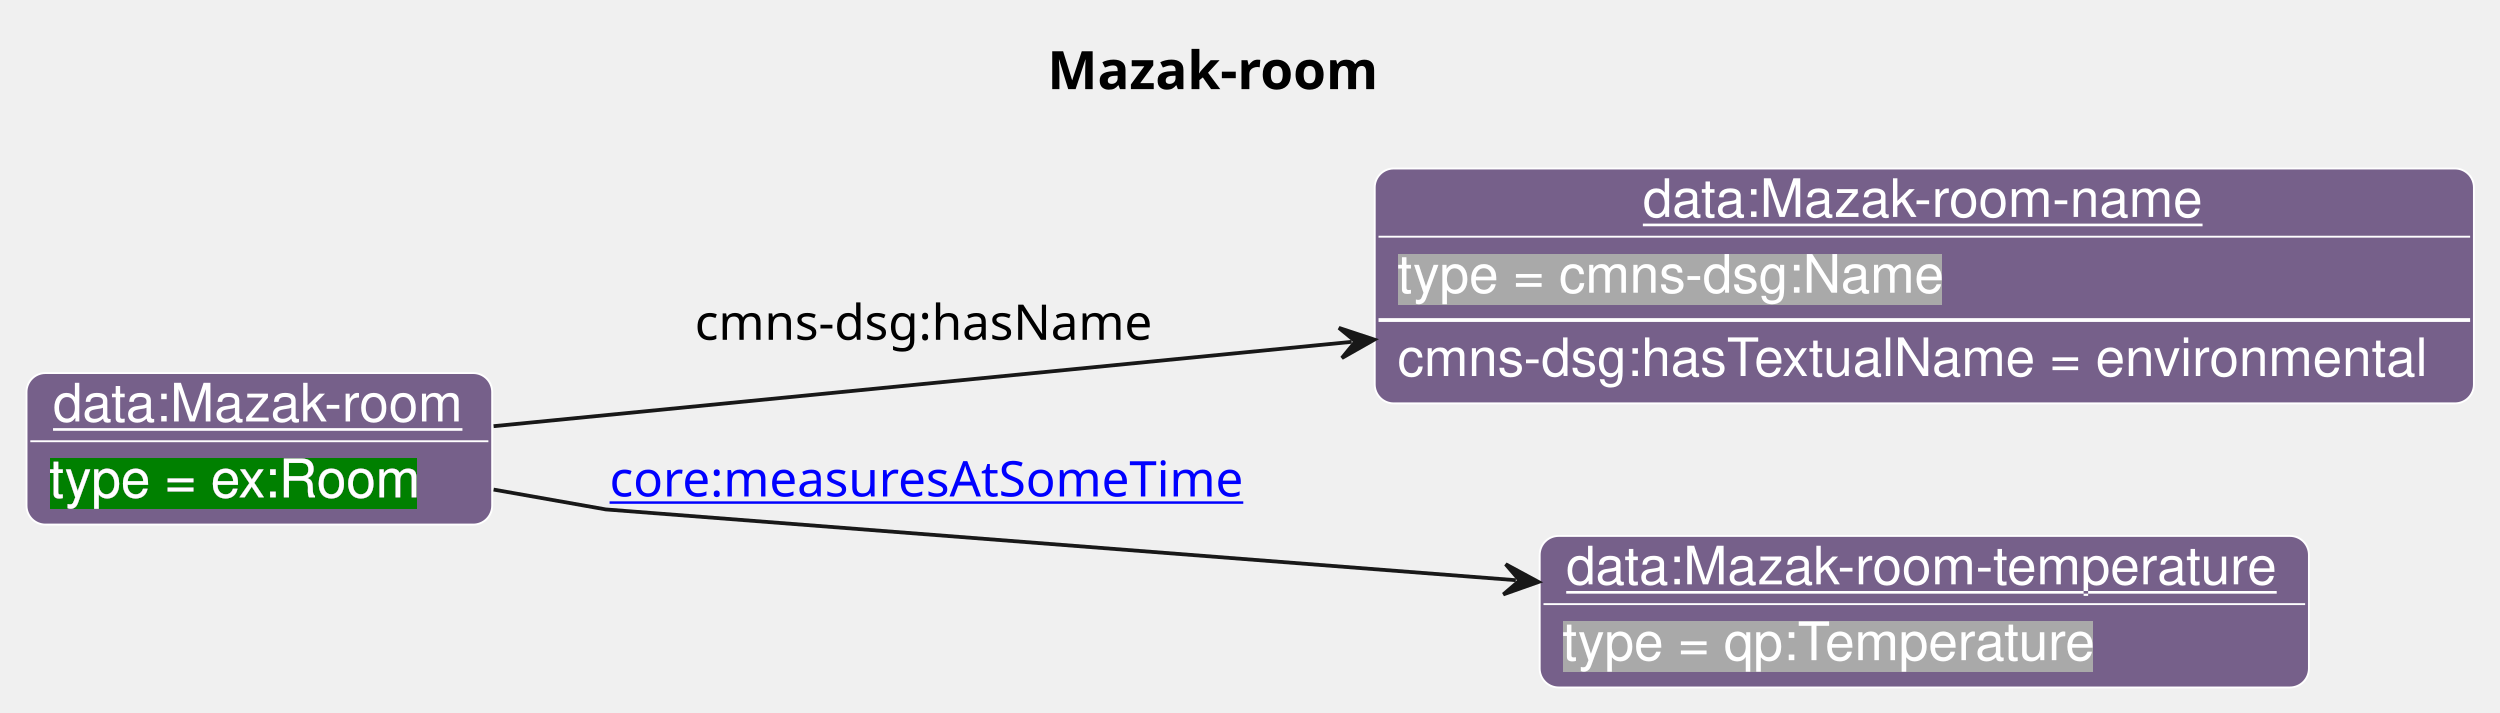
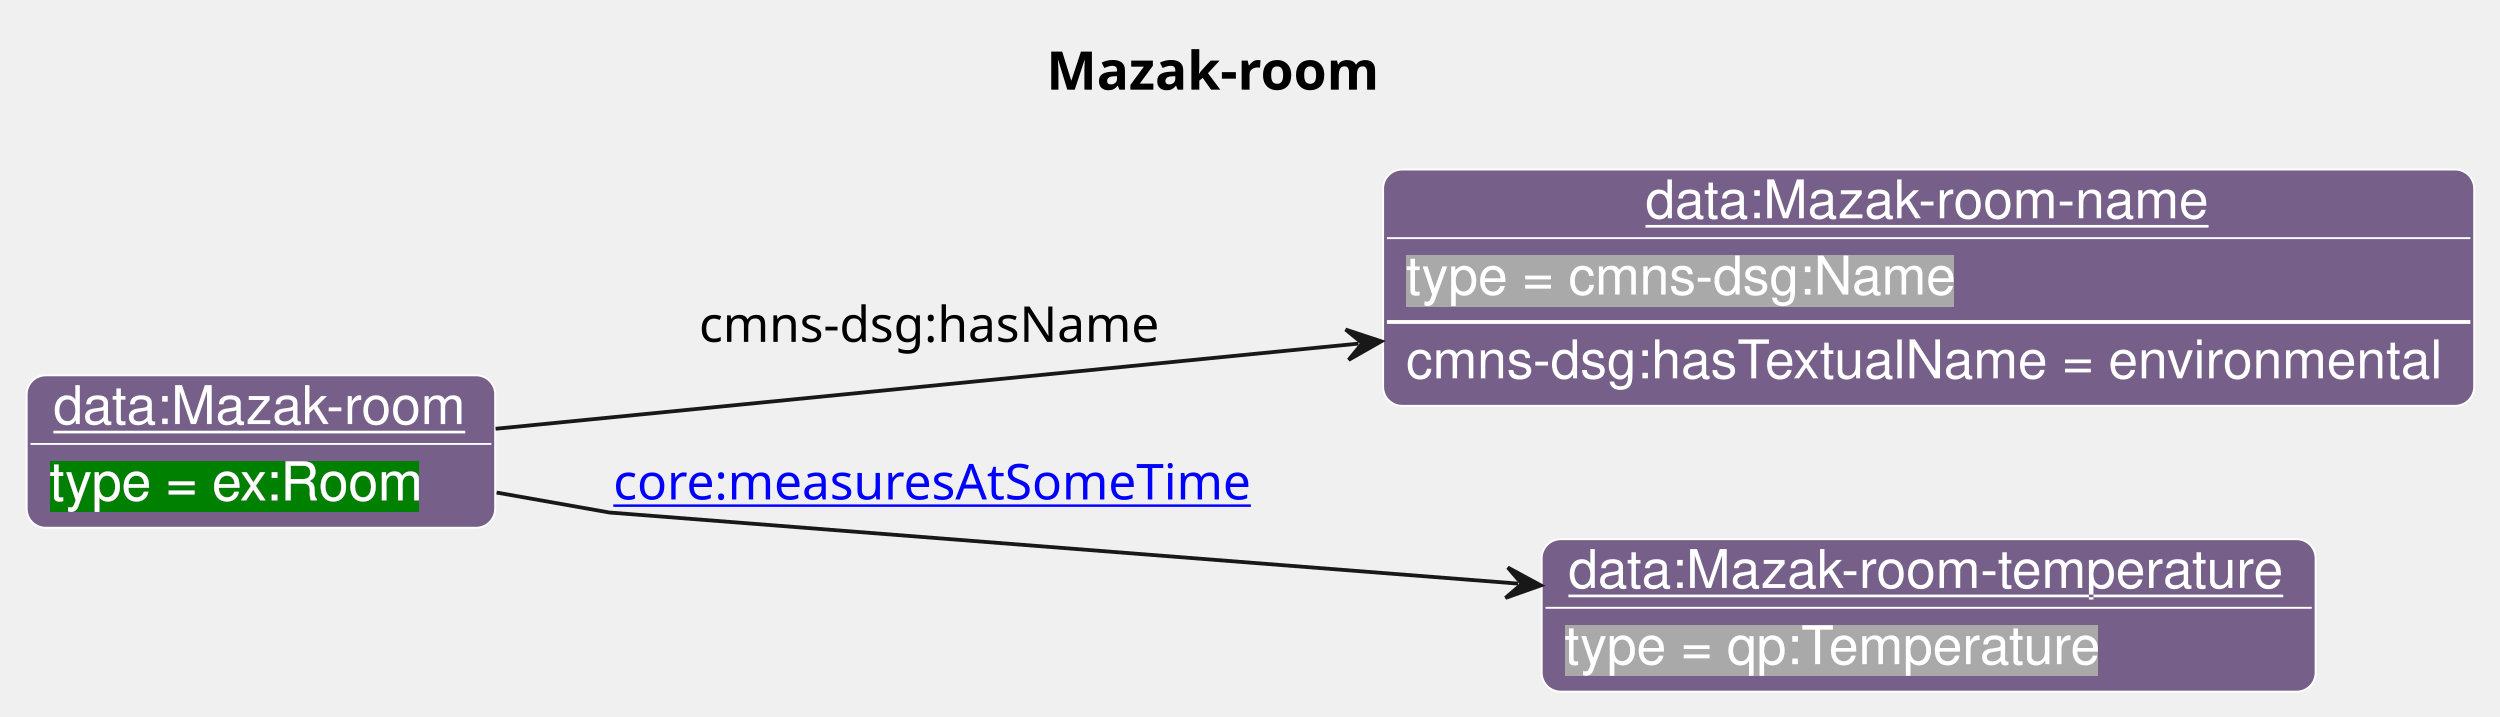
- <svg xmlns="http://www.w3.org/2000/svg" xmlns:xlink="http://www.w3.org/1999/xlink" contentStyleType="text/css" data-diagram-type="CLASS" height="188px" preserveAspectRatio="none" style="width:660px;height:188px;background:#FFFFFF;" version="1.1" viewBox="0 0 660 188" width="660px" zoomAndPan="magnify">
+ <svg xmlns="http://www.w3.org/2000/svg" xmlns:xlink="http://www.w3.org/1999/xlink" contentStyleType="text/css" data-diagram-type="CLASS" height="188px" preserveAspectRatio="none" style="width:656px;height:188px;background:#FFFFFF;" version="1.1" viewBox="0 0 656 188" width="656px" zoomAndPan="magnify">
  <defs>
-     <filter height="1" id="b24bdk5f7uu4t0" width="1" x="0" y="0">
+     <filter height="1" id="b12gh0tid9s12k0" width="1" x="0" y="0">
      <feFlood flood-color="#008000" result="flood" />
      <feComposite in="SourceGraphic" in2="flood" operator="over" />
    </filter>
-     <filter height="1" id="b24bdk5f7uu4t1" width="1" x="0" y="0">
+     <filter height="1" id="b12gh0tid9s12k1" width="1" x="0" y="0">
      <feFlood flood-color="#A9A9A9" result="flood" />
      <feComposite in="SourceGraphic" in2="flood" operator="over" />
    </filter>
  </defs>
  <g>
-     <text fill="#000000" font-family="sans-serif" font-size="14" font-weight="bold" lengthAdjust="spacing" textLength="93.064" x="276.524" y="23.535">Mazak-room</text>
+     <text fill="#000000" font-family="sans-serif" font-size="14" font-weight="bold" lengthAdjust="spacing" textLength="93.064" x="274.579" y="23.535">Mazak-room</text>
    <g class="entity" data-entity="o1" data-source-line="131" data-uid="ent0002" id="entity_o1">
      <rect fill="#76608A" height="40" rx="5" ry="5" style="stroke:#FFFFFF;stroke-width:0.5;" width="122.931" x="7" y="98.488" />
      <text fill="#FFFFFF" font-family="Helvetica" font-size="14" lengthAdjust="spacing" text-decoration="underline" textLength="108.931" x="14" y="111.269">data:Mazak-room</text>
      <line style="stroke:#FFFFFF;stroke-width:0.5;" x1="8" x2="128.931" y1="116.488" y2="116.488" />
-       <text fill="#FFFFFF" filter="url(#b24bdk5f7uu4t0)" font-family="Helvetica" font-size="14" lengthAdjust="spacing" textLength="98.438" x="13" y="131.269">type = ex:Room</text>
+       <text fill="#FFFFFF" filter="url(#b12gh0tid9s12k0)" font-family="Helvetica" font-size="14" lengthAdjust="spacing" textLength="98.438" x="13" y="131.269">type = ex:Room</text>
    </g>
    <g class="entity" data-entity="o2" data-source-line="131" data-uid="ent0003" id="entity_o2">
-       <rect fill="#76608A" height="62" rx="5" ry="5" style="stroke:#FFFFFF;stroke-width:0.5;" width="290.182" x="362.93" y="44.488" />
-       <text fill="#FFFFFF" font-family="Helvetica" font-size="14" lengthAdjust="spacing" text-decoration="underline" textLength="148.613" x="433.714" y="57.269">data:Mazak-room-name</text>
-       <line style="stroke:#FFFFFF;stroke-width:0.5;" x1="363.93" x2="652.112" y1="62.488" y2="62.488" />
-       <text fill="#FFFFFF" filter="url(#b24bdk5f7uu4t1)" font-family="Helvetica" font-size="14" lengthAdjust="spacing" textLength="144.334" x="368.93" y="77.269">type = cmns-dsg:Name</text>
-       <line style="stroke:#FFFFFF;stroke-width:1;" x1="363.93" x2="652.112" y1="84.488" y2="84.488" />
-       <text fill="#FFFFFF" font-family="Helvetica" font-size="14" lengthAdjust="spacing" textLength="278.182" x="368.93" y="99.269">cmns-dsg:hasTextualName  = environmental</text>
+       <rect fill="#76608A" height="62" rx="5" ry="5" style="stroke:#FFFFFF;stroke-width:0.5;" width="286.292" x="362.93" y="44.488" />
+       <text fill="#FFFFFF" font-family="Helvetica" font-size="14" lengthAdjust="spacing" text-decoration="underline" textLength="148.613" x="431.769" y="57.269">data:Mazak-room-name</text>
+       <line style="stroke:#FFFFFF;stroke-width:0.5;" x1="363.93" x2="648.222" y1="62.488" y2="62.488" />
+       <text fill="#FFFFFF" filter="url(#b12gh0tid9s12k1)" font-family="Helvetica" font-size="14" lengthAdjust="spacing" textLength="144.334" x="368.93" y="77.269">type = cmns-dsg:Name</text>
+       <line style="stroke:#FFFFFF;stroke-width:1;" x1="363.93" x2="648.222" y1="84.488" y2="84.488" />
+       <text fill="#FFFFFF" font-family="Helvetica" font-size="14" lengthAdjust="spacing" textLength="274.292" x="368.93" y="99.269">cmns-dsg:hasTextualName = environmental</text>
    </g>
    <g class="entity" data-entity="o3" data-source-line="131" data-uid="ent0004" id="entity_o3">
-       <rect fill="#76608A" height="40" rx="5" ry="5" style="stroke:#FFFFFF;stroke-width:0.5;" width="203.075" x="406.48" y="141.488" />
-       <text fill="#FFFFFF" font-family="Helvetica" font-size="14" lengthAdjust="spacing" text-decoration="underline" textLength="189.075" x="413.48" y="154.269">data:Mazak-room-temperature</text>
-       <line style="stroke:#FFFFFF;stroke-width:0.5;" x1="407.48" x2="608.555" y1="159.488" y2="159.488" />
-       <text fill="#FFFFFF" filter="url(#b24bdk5f7uu4t1)" font-family="Helvetica" font-size="14" lengthAdjust="spacing" textLength="142.023" x="412.48" y="174.269">type = qp:Temperature</text>
+       <rect fill="#76608A" height="40" rx="5" ry="5" style="stroke:#FFFFFF;stroke-width:0.5;" width="203.075" x="404.54" y="141.488" />
+       <text fill="#FFFFFF" font-family="Helvetica" font-size="14" lengthAdjust="spacing" text-decoration="underline" textLength="189.075" x="411.54" y="154.269">data:Mazak-room-temperature</text>
+       <line style="stroke:#FFFFFF;stroke-width:0.5;" x1="405.54" x2="606.615" y1="159.488" y2="159.488" />
+       <text fill="#FFFFFF" filter="url(#b12gh0tid9s12k1)" font-family="Helvetica" font-size="14" lengthAdjust="spacing" textLength="142.023" x="410.54" y="174.269">type = qp:Temperature</text>
    </g>
    <g class="link" data-entity-1="o1" data-entity-2="o2" data-source-line="195" data-uid="lnk5" id="link_o1_o2">
-       <path codeLine="195" d="M130.31,112.508 C190.19,106.628 277.889,98.005 356.849,90.245" fill="none" id="o1-to-o2" style="stroke:#181818;stroke-width:1;" />
-       <polygon fill="#181818" points="362.82,89.658,353.472,86.558,357.844,90.147,354.254,94.519,362.82,89.658" style="stroke:#181818;stroke-width:1;" />
+       <path codeLine="195" d="M130.04,112.508 C189.88,106.598 277.669,97.938 356.469,90.158" fill="none" id="o1-to-o2" style="stroke:#181818;stroke-width:1;" />
+       <polygon fill="#181818" points="362.44,89.568,353.091,86.472,357.464,90.059,353.877,94.433,362.44,89.568" style="stroke:#181818;stroke-width:1;" />
      <text fill="#000000" font-family="sans-serif" font-size="13" lengthAdjust="spacing" textLength="126.077" x="183.43" y="89.707">cmns-dsg:hasName</text>
    </g>
    <g class="link" data-entity-1="o1" data-entity-2="o3" data-source-line="195" data-uid="lnk6" id="link_o1_o3">
-       <path codeLine="195" d="M130.31,129.248 C146.67,132.148 159.93,134.488 159.93,134.488 C159.93,134.488 297.698,145.203 400.178,153.173" fill="none" id="o1-to-o3" style="stroke:#181818;stroke-width:1;" />
-       <polygon fill="#181818" points="406.16,153.638,397.497,148.952,401.175,153.251,396.877,156.928,406.16,153.638" style="stroke:#181818;stroke-width:1;" />
+       <path codeLine="195" d="M130.31,129.248 C146.67,132.148 159.93,134.488 159.93,134.488 C159.93,134.488 296.458,145.17 398.338,153.14" fill="none" id="o1-to-o3" style="stroke:#181818;stroke-width:1;" />
+       <polygon fill="#181818" points="404.32,153.608,395.659,148.918,399.335,153.218,395.035,156.894,404.32,153.608" style="stroke:#181818;stroke-width:1;" />
      <a href="https://spec.industrialontologies.org/ontology/core/Core/measuresAtSomeTime" target="_top" title="https://spec.industrialontologies.org/ontology/core/Core/measuresAtSomeTime" xlink:actuate="onRequest" xlink:href="https://spec.industrialontologies.org/ontology/core/Core/measuresAtSomeTime" xlink:show="new" xlink:title="https://spec.industrialontologies.org/ontology/core/Core/measuresAtSomeTime" xlink:type="simple">
        <text fill="#0000FF" font-family="sans-serif" font-size="13" lengthAdjust="spacing" text-decoration="underline" textLength="171.317" x="160.93" y="131.057">core:measuresAtSomeTime</text>
      </a>
    </g>
  </g>
</svg>
